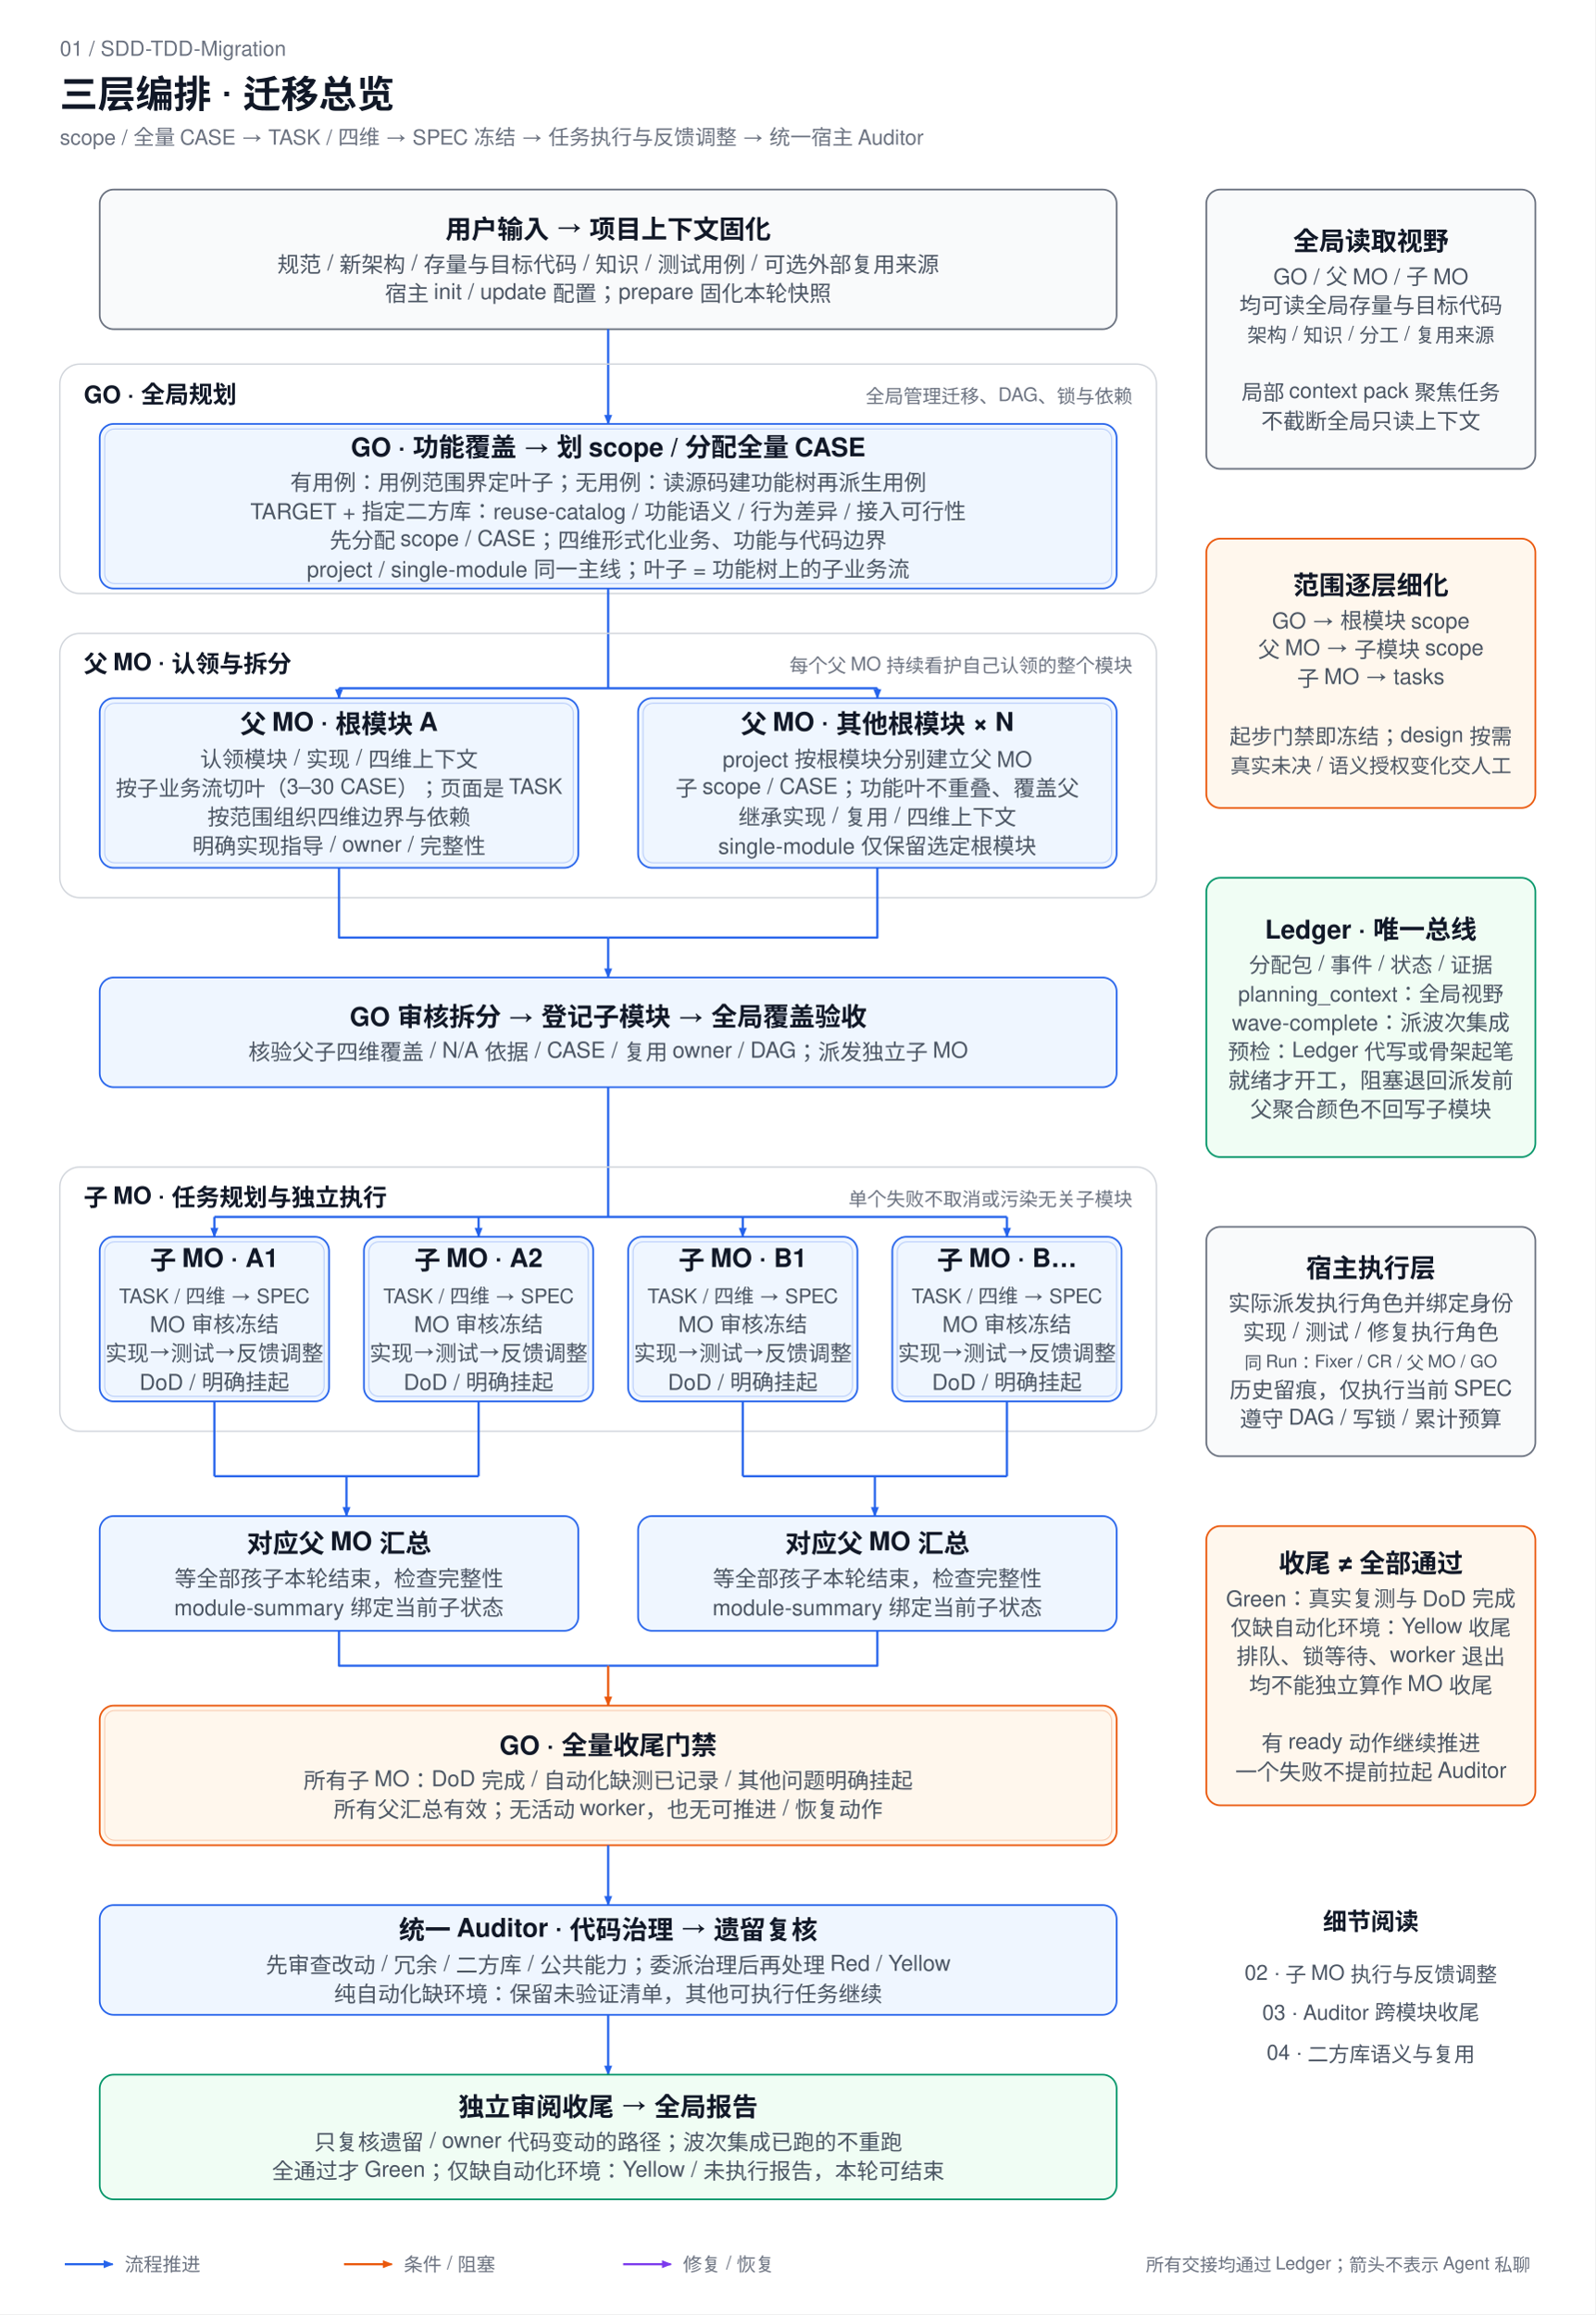
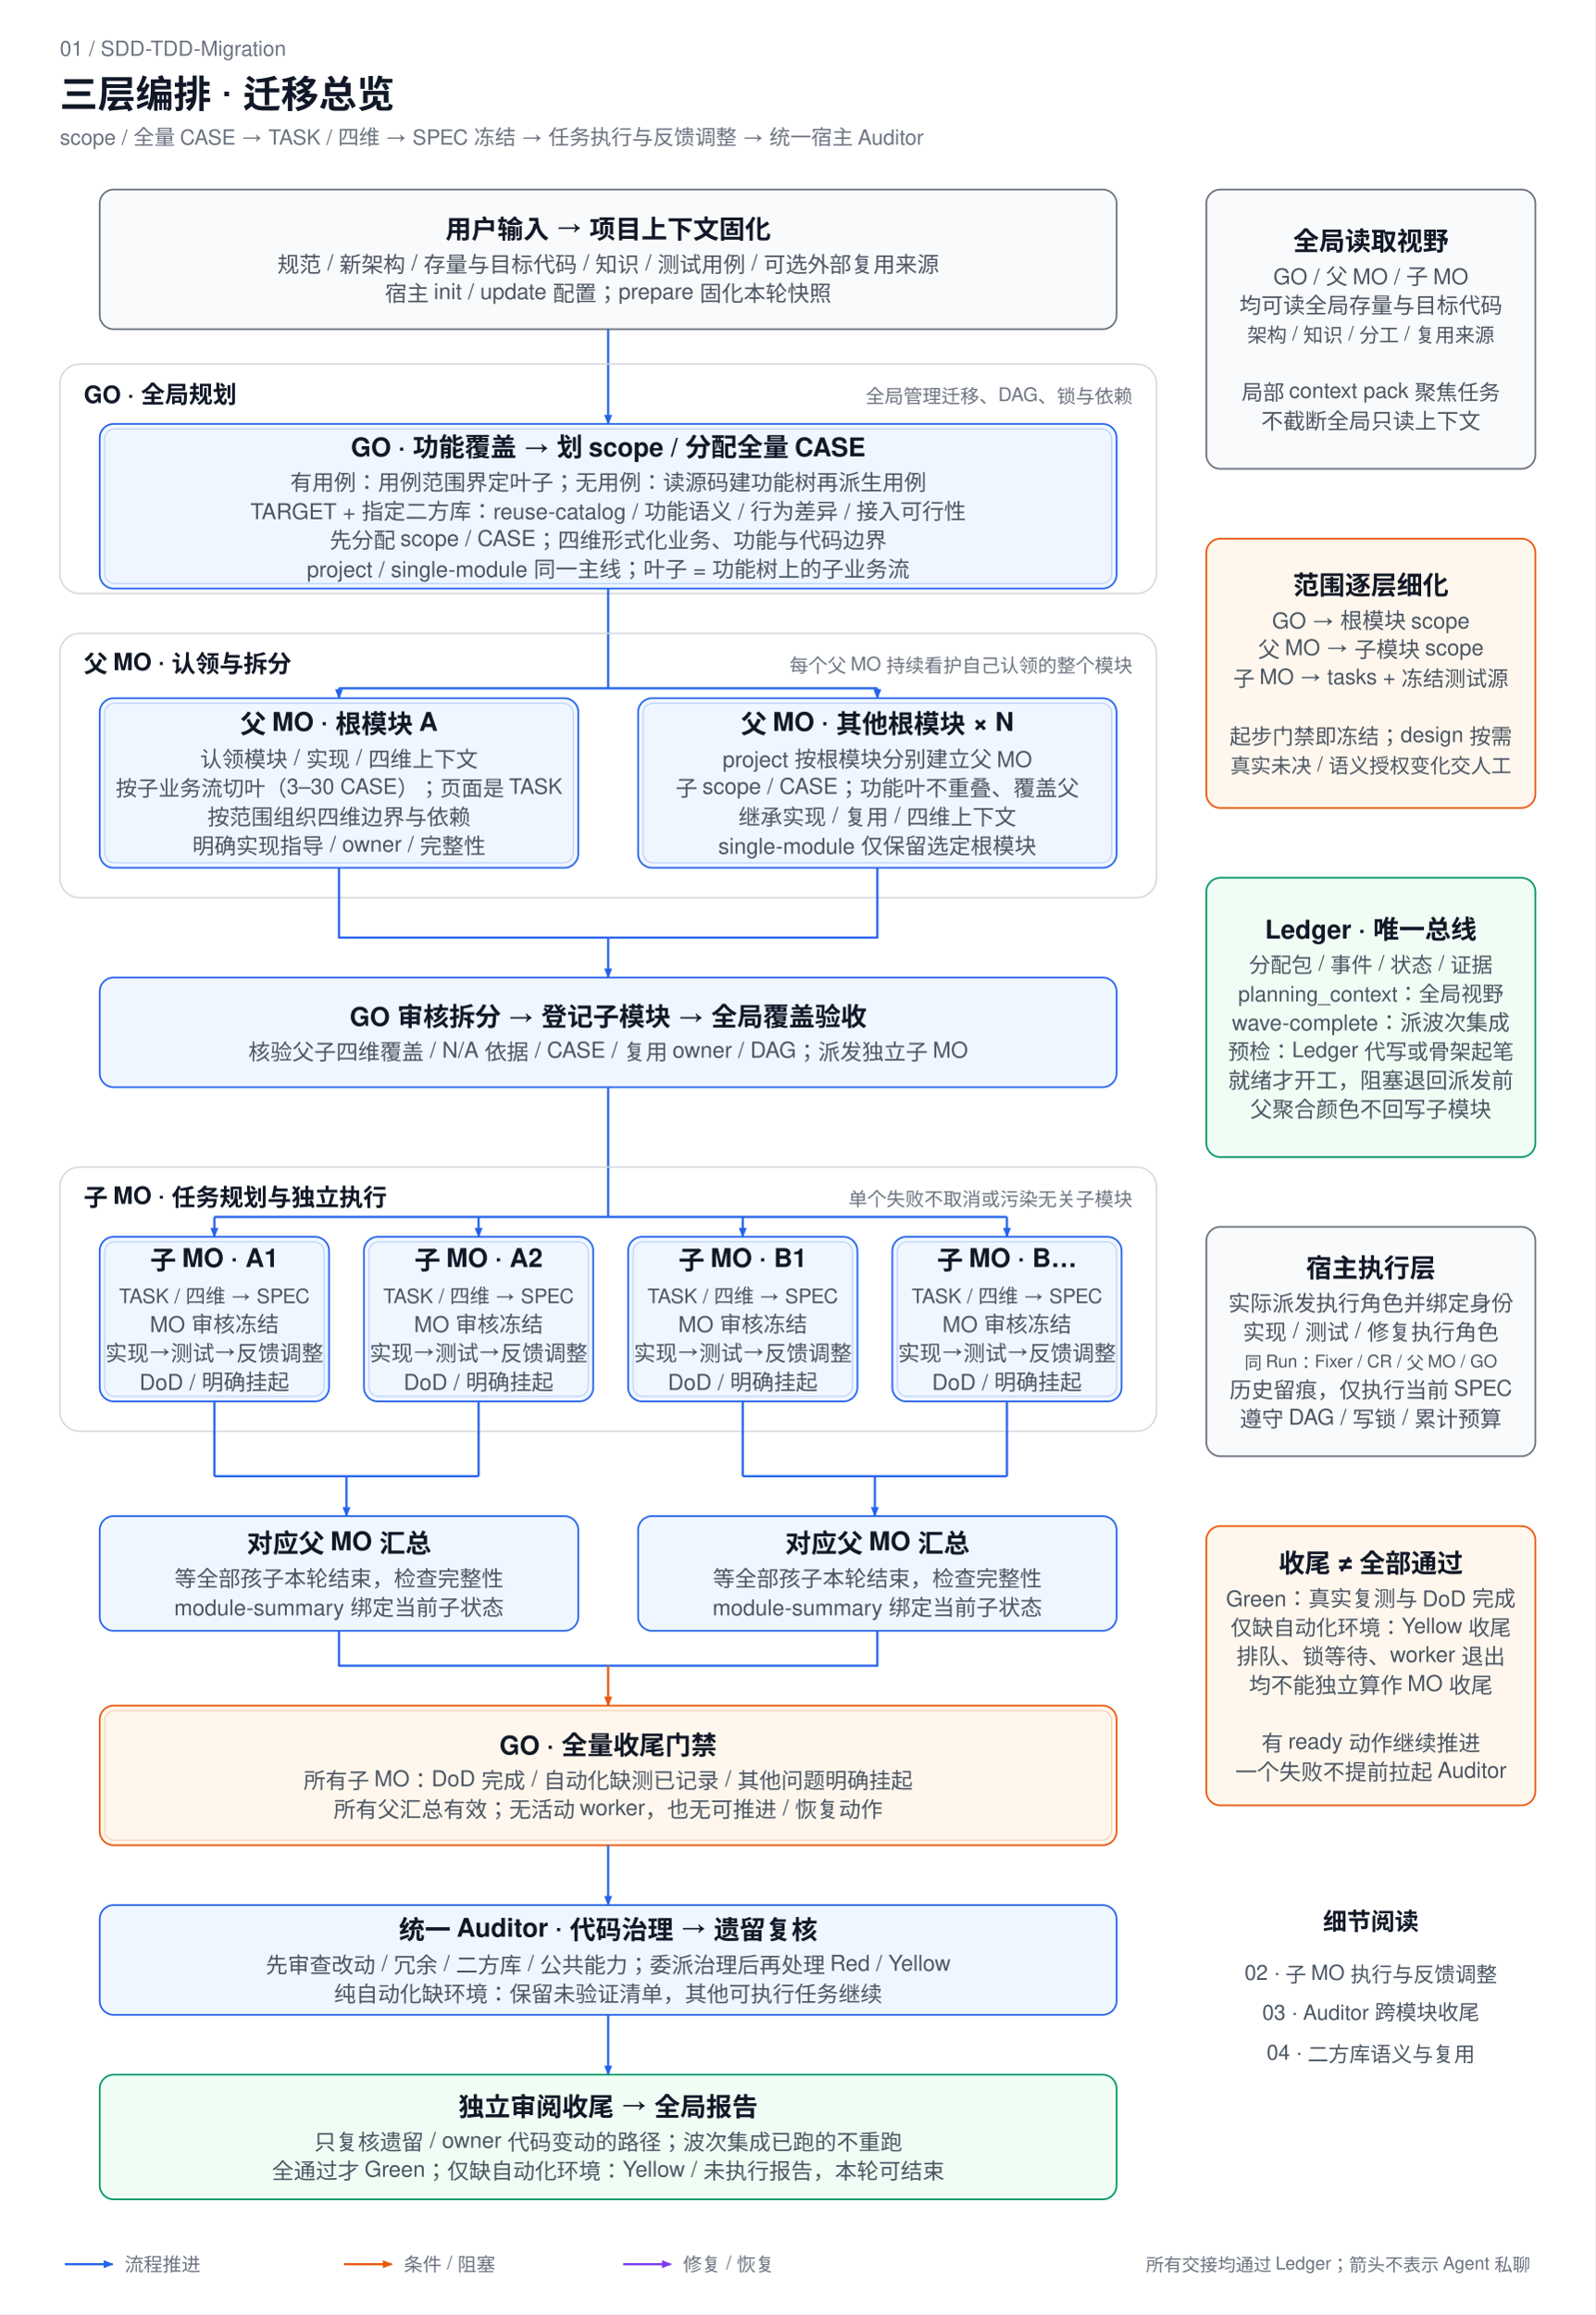
<svg xmlns="http://www.w3.org/2000/svg" width="1600" height="2320" viewBox="0 0 1600 2320" role="img" aria-labelledby="title desc">
  <style>text {font-family: "Helvetica Neue", Helvetica, Arial, "PingFang SC", "Microsoft YaHei", sans-serif;}</style>
  <defs>
    <marker id="arrow-blue" markerWidth="10" markerHeight="8" refX="9" refY="4" orient="auto" markerUnits="userSpaceOnUse">
      <path d="M0,0 L10,4 L0,8 Z" fill="#2563eb" />
    </marker>
    <marker id="arrow-orange" markerWidth="10" markerHeight="8" refX="9" refY="4" orient="auto" markerUnits="userSpaceOnUse">
      <path d="M0,0 L10,4 L0,8 Z" fill="#ea580c" />
    </marker>
    <marker id="arrow-green" markerWidth="10" markerHeight="8" refX="9" refY="4" orient="auto" markerUnits="userSpaceOnUse">
      <path d="M0,0 L10,4 L0,8 Z" fill="#059669" />
    </marker>
    <marker id="arrow-purple" markerWidth="10" markerHeight="8" refX="9" refY="4" orient="auto" markerUnits="userSpaceOnUse">
      <path d="M0,0 L10,4 L0,8 Z" fill="#7c3aed" />
    </marker>
    <marker id="arrow-gray" markerWidth="10" markerHeight="8" refX="9" refY="4" orient="auto" markerUnits="userSpaceOnUse">
      <path d="M0,0 L10,4 L0,8 Z" fill="#6b7280" />
    </marker>
  </defs>
  <rect width="1600" height="2320" fill="white" />
  <text x="60" y="56" font-size="21.00" fill="#6b7280" text-anchor="start" font-weight="400">01  /  SDD-TDD-Migration</text>
  <text x="60" y="108" font-size="38.00" fill="#111827" text-anchor="start" font-weight="700">三层编排 · 迁移总览</text>
  <text x="60" y="145" font-size="21.00" fill="#6b7280" text-anchor="start" font-weight="400">scope / 全量 CASE → TASK / 四维 → SPEC 冻结 → 任务执行与反馈调整 → 统一宿主 Auditor</text>
  <rect x="100" y="190" width="1020" height="140" rx="14" fill="#f9fafb" stroke="#6b7280" stroke-width="1.7" />
  <text x="610.0" y="239.0" font-size="26.00" fill="#111827" text-anchor="middle" font-weight="650">用户输入 → 项目上下文固化</text>
  <text x="610.0" y="273.0" font-size="22.00" fill="#4b5563" text-anchor="middle" font-weight="400">规范 / 新架构 / 存量与目标代码 / 知识 / 测试用例 / 可选外部复用来源</text>
  <text x="610.0" y="302.0" font-size="22.00" fill="#4b5563" text-anchor="middle" font-weight="400">宿主 init / update 配置；prepare 固化本轮快照</text>
  <path d="M610,330 L610,425" fill="none" stroke="#2563eb" stroke-width="2.2" stroke-linejoin="round" marker-end="url(#arrow-blue)" />
  <rect x="60" y="365" width="1100" height="230" rx="20" fill="none" stroke="#d1d5db" stroke-width="1.4" />
  <text x="84" y="404" font-size="24.00" fill="#111827" text-anchor="start" font-weight="650">GO  ·  全局规划</text>
  <text x="1136" y="404" font-size="19.00" fill="#6b7280" text-anchor="end" font-weight="400">全局管理迁移、DAG、锁与依赖</text>
  <rect x="100" y="425" width="1020" height="165" rx="14" fill="#eff6ff" stroke="#2563eb" stroke-width="1.7" />
  <rect x="105" y="430" width="1010" height="155" rx="10" fill="none" stroke="#2563eb" stroke-opacity="0.28" />
  <text x="610.0" y="457.5" font-size="26.00" fill="#111827" text-anchor="middle" font-weight="650">GO · 功能覆盖 → 划 scope / 分配全量 CASE</text>
  <text x="610.0" y="491.5" font-size="22.00" fill="#4b5563" text-anchor="middle" font-weight="400">有用例：用例范围界定叶子；无用例：读源码建功能树再派生用例</text>
  <text x="610.0" y="520.5" font-size="22.00" fill="#4b5563" text-anchor="middle" font-weight="400">TARGET + 指定二方库：reuse-catalog / 功能语义 / 行为差异 / 接入可行性</text>
  <text x="610.0" y="549.5" font-size="22.00" fill="#4b5563" text-anchor="middle" font-weight="400">先分配 scope / CASE；四维形式化业务、功能与代码边界</text>
  <text x="610.0" y="578.5" font-size="22.00" fill="#4b5563" text-anchor="middle" font-weight="400">project / single-module 同一主线；叶子 = 功能树上的子业务流</text>
  <path d="M610,590 L610,690" fill="none" stroke="#2563eb" stroke-width="2.2" stroke-linejoin="round" />
  <path d="M340,690 L880,690" fill="none" stroke="#2563eb" stroke-width="2.2" stroke-linejoin="round" />
  <path d="M340,690 L340,700" fill="none" stroke="#2563eb" stroke-width="2.2" stroke-linejoin="round" marker-end="url(#arrow-blue)" />
  <path d="M880,690 L880,700" fill="none" stroke="#2563eb" stroke-width="2.2" stroke-linejoin="round" marker-end="url(#arrow-blue)" />
  <rect x="60" y="635" width="1100" height="265" rx="20" fill="none" stroke="#d1d5db" stroke-width="1.4" />
  <text x="84" y="674" font-size="24.00" fill="#111827" text-anchor="start" font-weight="650">父 MO  ·  认领与拆分</text>
  <text x="1136" y="674" font-size="19.00" fill="#6b7280" text-anchor="end" font-weight="400">每个父 MO 持续看护自己认领的整个模块</text>
  <rect x="100" y="700" width="480" height="170" rx="14" fill="#eff6ff" stroke="#2563eb" stroke-width="1.7" />
  <rect x="105" y="705" width="470" height="160" rx="10" fill="none" stroke="#2563eb" stroke-opacity="0.28" />
  <text x="340.0" y="735.0" font-size="26.00" fill="#111827" text-anchor="middle" font-weight="650">父 MO · 根模块 A</text>
  <text x="340.0" y="769.0" font-size="22.00" fill="#4b5563" text-anchor="middle" font-weight="400">认领模块 / 实现 / 四维上下文</text>
  <text x="340.0" y="798.0" font-size="21.45" fill="#4b5563" text-anchor="middle" font-weight="400">按子业务流切叶（3–30 CASE）；页面是 TASK</text>
  <text x="340.0" y="827.0" font-size="22.00" fill="#4b5563" text-anchor="middle" font-weight="400">按范围组织四维边界与依赖</text>
  <text x="340.0" y="856.0" font-size="22.00" fill="#4b5563" text-anchor="middle" font-weight="400">明确实现指导 / owner / 完整性</text>
  <rect x="640" y="700" width="480" height="170" rx="14" fill="#eff6ff" stroke="#2563eb" stroke-width="1.7" />
  <rect x="645" y="705" width="470" height="160" rx="10" fill="none" stroke="#2563eb" stroke-opacity="0.28" />
  <text x="880.0" y="735.0" font-size="26.00" fill="#111827" text-anchor="middle" font-weight="650">父 MO · 其他根模块 × N</text>
  <text x="880.0" y="769.0" font-size="22.00" fill="#4b5563" text-anchor="middle" font-weight="400">project 按根模块分别建立父 MO</text>
  <text x="880.0" y="798.0" font-size="22.00" fill="#4b5563" text-anchor="middle" font-weight="400">子 scope / CASE；功能叶不重叠、覆盖父</text>
  <text x="880.0" y="827.0" font-size="22.00" fill="#4b5563" text-anchor="middle" font-weight="400">继承实现 / 复用 / 四维上下文</text>
  <text x="880.0" y="856.0" font-size="22.00" fill="#4b5563" text-anchor="middle" font-weight="400">single-module 仅保留选定根模块</text>
  <path d="M340,870 L340,940 L610,940" fill="none" stroke="#2563eb" stroke-width="2.2" stroke-linejoin="round" />
  <path d="M880,870 L880,940 L610,940" fill="none" stroke="#2563eb" stroke-width="2.2" stroke-linejoin="round" />
  <path d="M610,940 L610,980" fill="none" stroke="#2563eb" stroke-width="2.2" stroke-linejoin="round" marker-end="url(#arrow-blue)" />
  <rect x="100" y="980" width="1020" height="110" rx="14" fill="#eff6ff" stroke="#2563eb" stroke-width="1.7" />
  <text x="610.0" y="1028.5" font-size="26.00" fill="#111827" text-anchor="middle" font-weight="650">GO 审核拆分 → 登记子模块 → 全局覆盖验收</text>
  <text x="610.0" y="1062.5" font-size="22.00" fill="#4b5563" text-anchor="middle" font-weight="400">核验父子四维覆盖 / N/A 依据 / CASE / 复用 owner / DAG；派发独立子 MO</text>
  <path d="M610,1090 L610,1220" fill="none" stroke="#2563eb" stroke-width="2.2" stroke-linejoin="round" />
  <path d="M215,1220 L1010,1220" fill="none" stroke="#2563eb" stroke-width="2.2" stroke-linejoin="round" />
  <rect x="60" y="1170" width="1100" height="265" rx="20" fill="none" stroke="#d1d5db" stroke-width="1.4" />
  <text x="84" y="1209" font-size="24.00" fill="#111827" text-anchor="start" font-weight="650">子 MO  ·  任务规划与独立执行</text>
  <text x="1136" y="1209" font-size="19.00" fill="#6b7280" text-anchor="end" font-weight="400">单个失败不取消或污染无关子模块</text>
  <path d="M215,1220 L215,1240" fill="none" stroke="#2563eb" stroke-width="2.2" stroke-linejoin="round" marker-end="url(#arrow-blue)" />
  <rect x="100" y="1240" width="230" height="165" rx="14" fill="#eff6ff" stroke="#2563eb" stroke-width="1.7" />
  <rect x="105" y="1245" width="220" height="155" rx="10" fill="none" stroke="#2563eb" stroke-opacity="0.28" />
  <text x="215.0" y="1272.5" font-size="26.00" fill="#111827" text-anchor="middle" font-weight="650">子 MO · A1</text>
  <text x="215.0" y="1306.5" font-size="20.04" fill="#4b5563" text-anchor="middle" font-weight="400">TASK / 四维 → SPEC</text>
  <text x="215.0" y="1335.5" font-size="22.00" fill="#4b5563" text-anchor="middle" font-weight="400">MO 审核冻结</text>
  <text x="215.0" y="1364.5" font-size="21.88" fill="#4b5563" text-anchor="middle" font-weight="400">实现→测试→反馈调整</text>
  <text x="215.0" y="1393.5" font-size="22.00" fill="#4b5563" text-anchor="middle" font-weight="400">DoD / 明确挂起</text>
  <path d="M480,1220 L480,1240" fill="none" stroke="#2563eb" stroke-width="2.2" stroke-linejoin="round" marker-end="url(#arrow-blue)" />
  <rect x="365" y="1240" width="230" height="165" rx="14" fill="#eff6ff" stroke="#2563eb" stroke-width="1.7" />
  <rect x="370" y="1245" width="220" height="155" rx="10" fill="none" stroke="#2563eb" stroke-opacity="0.28" />
  <text x="480.0" y="1272.5" font-size="26.00" fill="#111827" text-anchor="middle" font-weight="650">子 MO · A2</text>
  <text x="480.0" y="1306.5" font-size="20.04" fill="#4b5563" text-anchor="middle" font-weight="400">TASK / 四维 → SPEC</text>
  <text x="480.0" y="1335.5" font-size="22.00" fill="#4b5563" text-anchor="middle" font-weight="400">MO 审核冻结</text>
  <text x="480.0" y="1364.5" font-size="21.88" fill="#4b5563" text-anchor="middle" font-weight="400">实现→测试→反馈调整</text>
  <text x="480.0" y="1393.5" font-size="22.00" fill="#4b5563" text-anchor="middle" font-weight="400">DoD / 明确挂起</text>
  <path d="M745,1220 L745,1240" fill="none" stroke="#2563eb" stroke-width="2.2" stroke-linejoin="round" marker-end="url(#arrow-blue)" />
  <rect x="630" y="1240" width="230" height="165" rx="14" fill="#eff6ff" stroke="#2563eb" stroke-width="1.7" />
  <rect x="635" y="1245" width="220" height="155" rx="10" fill="none" stroke="#2563eb" stroke-opacity="0.28" />
  <text x="745.0" y="1272.5" font-size="26.00" fill="#111827" text-anchor="middle" font-weight="650">子 MO · B1</text>
  <text x="745.0" y="1306.5" font-size="20.04" fill="#4b5563" text-anchor="middle" font-weight="400">TASK / 四维 → SPEC</text>
  <text x="745.0" y="1335.5" font-size="22.00" fill="#4b5563" text-anchor="middle" font-weight="400">MO 审核冻结</text>
  <text x="745.0" y="1364.5" font-size="21.88" fill="#4b5563" text-anchor="middle" font-weight="400">实现→测试→反馈调整</text>
  <text x="745.0" y="1393.5" font-size="22.00" fill="#4b5563" text-anchor="middle" font-weight="400">DoD / 明确挂起</text>
  <path d="M1010,1220 L1010,1240" fill="none" stroke="#2563eb" stroke-width="2.2" stroke-linejoin="round" marker-end="url(#arrow-blue)" />
  <rect x="895" y="1240" width="230" height="165" rx="14" fill="#eff6ff" stroke="#2563eb" stroke-width="1.7" />
  <rect x="900" y="1245" width="220" height="155" rx="10" fill="none" stroke="#2563eb" stroke-opacity="0.28" />
  <text x="1010.0" y="1272.5" font-size="26.00" fill="#111827" text-anchor="middle" font-weight="650">子 MO · B…</text>
  <text x="1010.0" y="1306.5" font-size="20.04" fill="#4b5563" text-anchor="middle" font-weight="400">TASK / 四维 → SPEC</text>
  <text x="1010.0" y="1335.5" font-size="22.00" fill="#4b5563" text-anchor="middle" font-weight="400">MO 审核冻结</text>
  <text x="1010.0" y="1364.5" font-size="21.88" fill="#4b5563" text-anchor="middle" font-weight="400">实现→测试→反馈调整</text>
  <text x="1010.0" y="1393.5" font-size="22.00" fill="#4b5563" text-anchor="middle" font-weight="400">DoD / 明确挂起</text>
  <path d="M215,1405 L215,1480" fill="none" stroke="#2563eb" stroke-width="2.2" stroke-linejoin="round" />
  <path d="M480,1405 L480,1480" fill="none" stroke="#2563eb" stroke-width="2.2" stroke-linejoin="round" />
  <path d="M215,1480 L480,1480" fill="none" stroke="#2563eb" stroke-width="2.2" stroke-linejoin="round" />
  <path d="M347.5,1480 L347.5,1520" fill="none" stroke="#2563eb" stroke-width="2.2" stroke-linejoin="round" marker-end="url(#arrow-blue)" />
  <rect x="100" y="1520" width="480" height="115" rx="14" fill="#eff6ff" stroke="#2563eb" stroke-width="1.7" />
  <text x="340.0" y="1556.5" font-size="26.00" fill="#111827" text-anchor="middle" font-weight="650">对应父 MO 汇总</text>
  <text x="340.0" y="1590.5" font-size="22.00" fill="#4b5563" text-anchor="middle" font-weight="400">等全部孩子本轮结束，检查完整性</text>
  <text x="340.0" y="1619.5" font-size="22.00" fill="#4b5563" text-anchor="middle" font-weight="400">module-summary 绑定当前子状态</text>
  <path d="M745,1405 L745,1480" fill="none" stroke="#2563eb" stroke-width="2.2" stroke-linejoin="round" />
  <path d="M1010,1405 L1010,1480" fill="none" stroke="#2563eb" stroke-width="2.2" stroke-linejoin="round" />
  <path d="M745,1480 L1010,1480" fill="none" stroke="#2563eb" stroke-width="2.2" stroke-linejoin="round" />
  <path d="M877.5,1480 L877.5,1520" fill="none" stroke="#2563eb" stroke-width="2.2" stroke-linejoin="round" marker-end="url(#arrow-blue)" />
  <rect x="640" y="1520" width="480" height="115" rx="14" fill="#eff6ff" stroke="#2563eb" stroke-width="1.7" />
  <text x="880.0" y="1556.5" font-size="26.00" fill="#111827" text-anchor="middle" font-weight="650">对应父 MO 汇总</text>
  <text x="880.0" y="1590.5" font-size="22.00" fill="#4b5563" text-anchor="middle" font-weight="400">等全部孩子本轮结束，检查完整性</text>
  <text x="880.0" y="1619.5" font-size="22.00" fill="#4b5563" text-anchor="middle" font-weight="400">module-summary 绑定当前子状态</text>
  <path d="M340,1635 L340,1670 L610,1670" fill="none" stroke="#2563eb" stroke-width="2.2" stroke-linejoin="round" />
  <path d="M880,1635 L880,1670 L610,1670" fill="none" stroke="#2563eb" stroke-width="2.2" stroke-linejoin="round" />
  <path d="M610,1670 L610,1710" fill="none" stroke="#ea580c" stroke-width="2.2" stroke-linejoin="round" marker-end="url(#arrow-orange)" />
  <rect x="100" y="1710" width="1020" height="140" rx="14" fill="#fff7ed" stroke="#ea580c" stroke-width="1.7" />
  <rect x="105" y="1715" width="1010" height="130" rx="10" fill="none" stroke="#ea580c" stroke-opacity="0.28" />
  <text x="610.0" y="1759.0" font-size="26.00" fill="#111827" text-anchor="middle" font-weight="650">GO · 全量收尾门禁</text>
  <text x="610.0" y="1793.0" font-size="22.00" fill="#4b5563" text-anchor="middle" font-weight="400">所有子 MO：DoD 完成 / 自动化缺测已记录 / 其他问题明确挂起</text>
  <text x="610.0" y="1822.0" font-size="22.00" fill="#4b5563" text-anchor="middle" font-weight="400">所有父汇总有效；无活动 worker，也无可推进 / 恢复动作</text>
  <path d="M610,1850 L610,1910" fill="none" stroke="#2563eb" stroke-width="2.2" stroke-linejoin="round" marker-end="url(#arrow-blue)" />
  <rect x="100" y="1910" width="1020" height="110" rx="14" fill="#eff6ff" stroke="#2563eb" stroke-width="1.7" />
  <text x="610.0" y="1944.0" font-size="26.00" fill="#111827" text-anchor="middle" font-weight="650">统一 Auditor · 代码治理 → 遗留复核</text>
  <text x="610.0" y="1978.0" font-size="22.00" fill="#4b5563" text-anchor="middle" font-weight="400">先审查改动 / 冗余 / 二方库 / 公共能力；委派治理后再处理 Red / Yellow</text>
  <text x="610.0" y="2007.0" font-size="22.00" fill="#4b5563" text-anchor="middle" font-weight="400">纯自动化缺环境：保留未验证清单，其他可执行任务继续</text>
  <path d="M610,2020 L610,2080" fill="none" stroke="#2563eb" stroke-width="2.2" stroke-linejoin="round" marker-end="url(#arrow-blue)" />
  <rect x="100" y="2080" width="1020" height="125" rx="14" fill="#f0fdf4" stroke="#059669" stroke-width="1.7" />
  <text x="610.0" y="2121.5" font-size="26.00" fill="#111827" text-anchor="middle" font-weight="650">独立审阅收尾 → 全局报告</text>
  <text x="610.0" y="2155.5" font-size="22.00" fill="#4b5563" text-anchor="middle" font-weight="400">只复核遗留 / owner 代码变动的路径；波次集成已跑的不重跑</text>
  <text x="610.0" y="2184.5" font-size="22.00" fill="#4b5563" text-anchor="middle" font-weight="400">全通过才 Green；仅缺自动化环境：Yellow / 未执行报告，本轮可结束</text>
  <rect x="1210" y="190" width="330" height="280" rx="14" fill="#f9fafb" stroke="#6b7280" stroke-width="1.7" />
  <text x="1375.0" y="251.0" font-size="26.00" fill="#111827" text-anchor="middle" font-weight="650">全局读取视野</text>
  <text x="1375.0" y="285.0" font-size="22.00" fill="#4b5563" text-anchor="middle" font-weight="400">GO / 父 MO / 子 MO</text>
  <text x="1375.0" y="314.0" font-size="22.00" fill="#4b5563" text-anchor="middle" font-weight="400">均可读全局存量与目标代码</text>
  <text x="1375.0" y="343.0" font-size="19.83" fill="#4b5563" text-anchor="middle" font-weight="400">架构 / 知识 / 分工 / 复用来源</text>
  <text x="1375.0" y="372.0" font-size="22.00" fill="#4b5563" text-anchor="middle" font-weight="400" />
  <text x="1375.0" y="401.0" font-size="21.46" fill="#4b5563" text-anchor="middle" font-weight="400">局部 context pack 聚焦任务</text>
  <text x="1375.0" y="430.0" font-size="22.00" fill="#4b5563" text-anchor="middle" font-weight="400">不截断全局只读上下文</text>
  <rect x="1210" y="540" width="330" height="270" rx="14" fill="#fff7ed" stroke="#ea580c" stroke-width="1.7" />
  <text x="1375.0" y="596.0" font-size="26.00" fill="#111827" text-anchor="middle" font-weight="650">范围逐层细化</text>
  <text x="1375.0" y="630.0" font-size="22.00" fill="#4b5563" text-anchor="middle" font-weight="400">GO → 根模块 scope</text>
  <text x="1375.0" y="659.0" font-size="22.00" fill="#4b5563" text-anchor="middle" font-weight="400">父 MO → 子模块 scope</text>
-   <text x="1375.0" y="688.0" font-size="22.00" fill="#4b5563" text-anchor="middle" font-weight="400">子 MO → tasks</text>
+   <text x="1375.0" y="688.0" font-size="21.46" fill="#4b5563" text-anchor="middle" font-weight="400">子 MO → tasks + 冻结测试源</text>
  <text x="1375.0" y="717.0" font-size="22.00" fill="#4b5563" text-anchor="middle" font-weight="400" />
  <text x="1375.0" y="746.0" font-size="21.44" fill="#4b5563" text-anchor="middle" font-weight="400">起步门禁即冻结；design 按需</text>
  <text x="1375.0" y="775.0" font-size="20.39" fill="#4b5563" text-anchor="middle" font-weight="400">真实未决 / 语义授权变化交人工</text>
  <rect x="1210" y="880" width="330" height="280" rx="14" fill="#f0fdf4" stroke="#059669" stroke-width="1.7" />
  <text x="1375.0" y="941.0" font-size="26.00" fill="#111827" text-anchor="middle" font-weight="650">Ledger · 唯一总线</text>
  <text x="1375.0" y="975.0" font-size="21.23" fill="#4b5563" text-anchor="middle" font-weight="400">分配包 / 事件 / 状态 / 证据</text>
  <text x="1375.0" y="1004.0" font-size="21.25" fill="#4b5563" text-anchor="middle" font-weight="400">planning_context：全局视野</text>
  <text x="1375.0" y="1033.0" font-size="22.00" fill="#4b5563" text-anchor="middle" font-weight="400">wave-complete：派波次集成</text>
  <text x="1375.0" y="1062.0" font-size="21.44" fill="#4b5563" text-anchor="middle" font-weight="400">预检：Ledger 代写或骨架起笔</text>
  <text x="1375.0" y="1091.0" font-size="22.00" fill="#4b5563" text-anchor="middle" font-weight="400">就绪才开工，阻塞退回派发前</text>
  <text x="1375.0" y="1120.0" font-size="22.00" fill="#4b5563" text-anchor="middle" font-weight="400">父聚合颜色不回写子模块</text>
  <rect x="1210" y="1230" width="330" height="230" rx="14" fill="#f9fafb" stroke="#6b7280" stroke-width="1.7" />
  <text x="1375.0" y="1280.5" font-size="26.00" fill="#111827" text-anchor="middle" font-weight="650">宿主执行层</text>
  <text x="1375.0" y="1314.5" font-size="22.00" fill="#4b5563" text-anchor="middle" font-weight="400">实际派发执行角色并绑定身份</text>
  <text x="1375.0" y="1343.5" font-size="22.00" fill="#4b5563" text-anchor="middle" font-weight="400">实现 / 测试 / 修复执行角色</text>
  <text x="1375.0" y="1372.5" font-size="17.39" fill="#4b5563" text-anchor="middle" font-weight="400">同 Run：Fixer / CR / 父 MO / GO</text>
  <text x="1375.0" y="1401.5" font-size="22.00" fill="#4b5563" text-anchor="middle" font-weight="400">历史留痕，仅执行当前 SPEC</text>
  <text x="1375.0" y="1430.5" font-size="21.90" fill="#4b5563" text-anchor="middle" font-weight="400">遵守 DAG / 写锁 / 累计预算</text>
  <rect x="1210" y="1530" width="330" height="280" rx="14" fill="#fff7ed" stroke="#ea580c" stroke-width="1.7" />
  <text x="1375.0" y="1576.5" font-size="26.00" fill="#111827" text-anchor="middle" font-weight="650">收尾 ≠ 全部通过</text>
  <text x="1375.0" y="1610.5" font-size="21.90" fill="#4b5563" text-anchor="middle" font-weight="400">Green：真实复测与 DoD 完成</text>
  <text x="1375.0" y="1639.5" font-size="21.44" fill="#4b5563" text-anchor="middle" font-weight="400">仅缺自动化环境：Yellow 收尾</text>
  <text x="1375.0" y="1668.5" font-size="22.00" fill="#4b5563" text-anchor="middle" font-weight="400">排队、锁等待、worker 退出</text>
  <text x="1375.0" y="1697.5" font-size="22.00" fill="#4b5563" text-anchor="middle" font-weight="400">均不能独立算作 MO 收尾</text>
  <text x="1375.0" y="1726.5" font-size="22.00" fill="#4b5563" text-anchor="middle" font-weight="400" />
  <text x="1375.0" y="1755.5" font-size="22.00" fill="#4b5563" text-anchor="middle" font-weight="400">有 ready 动作继续推进</text>
  <text x="1375.0" y="1784.5" font-size="22.00" fill="#4b5563" text-anchor="middle" font-weight="400">一个失败不提前拉起 Auditor</text>
  <text x="1375" y="1935" font-size="24.00" fill="#111827" text-anchor="middle" font-weight="650">细节阅读</text>
  <text x="1375" y="1985" font-size="21.00" fill="#4b5563" text-anchor="middle" font-weight="400">02 · 子 MO 执行与反馈调整</text>
  <text x="1375" y="2025" font-size="21.00" fill="#4b5563" text-anchor="middle" font-weight="400">03 · Auditor 跨模块收尾</text>
  <text x="1375" y="2065" font-size="21.00" fill="#4b5563" text-anchor="middle" font-weight="400">04 · 二方库语义与复用</text>
  <path d="M65,2270 L113,2270" fill="none" stroke="#2563eb" stroke-width="2.2" stroke-linejoin="round" marker-end="url(#arrow-blue)" />
  <text x="125" y="2277" font-size="19.00" fill="#6b7280" text-anchor="start" font-weight="400">流程推进</text>
  <path d="M345,2270 L393,2270" fill="none" stroke="#ea580c" stroke-width="2.2" stroke-linejoin="round" marker-end="url(#arrow-orange)" />
  <text x="405" y="2277" font-size="19.00" fill="#6b7280" text-anchor="start" font-weight="400">条件 / 阻塞</text>
  <path d="M625,2270 L673,2270" fill="none" stroke="#7c3aed" stroke-width="2.2" stroke-linejoin="round" marker-end="url(#arrow-purple)" />
  <text x="685" y="2277" font-size="19.00" fill="#6b7280" text-anchor="start" font-weight="400">修复 / 恢复</text>
  <text x="1535" y="2277" font-size="18.00" fill="#6b7280" text-anchor="end" font-weight="400">所有交接均通过 Ledger；箭头不表示 Agent 私聊</text>
</svg>
